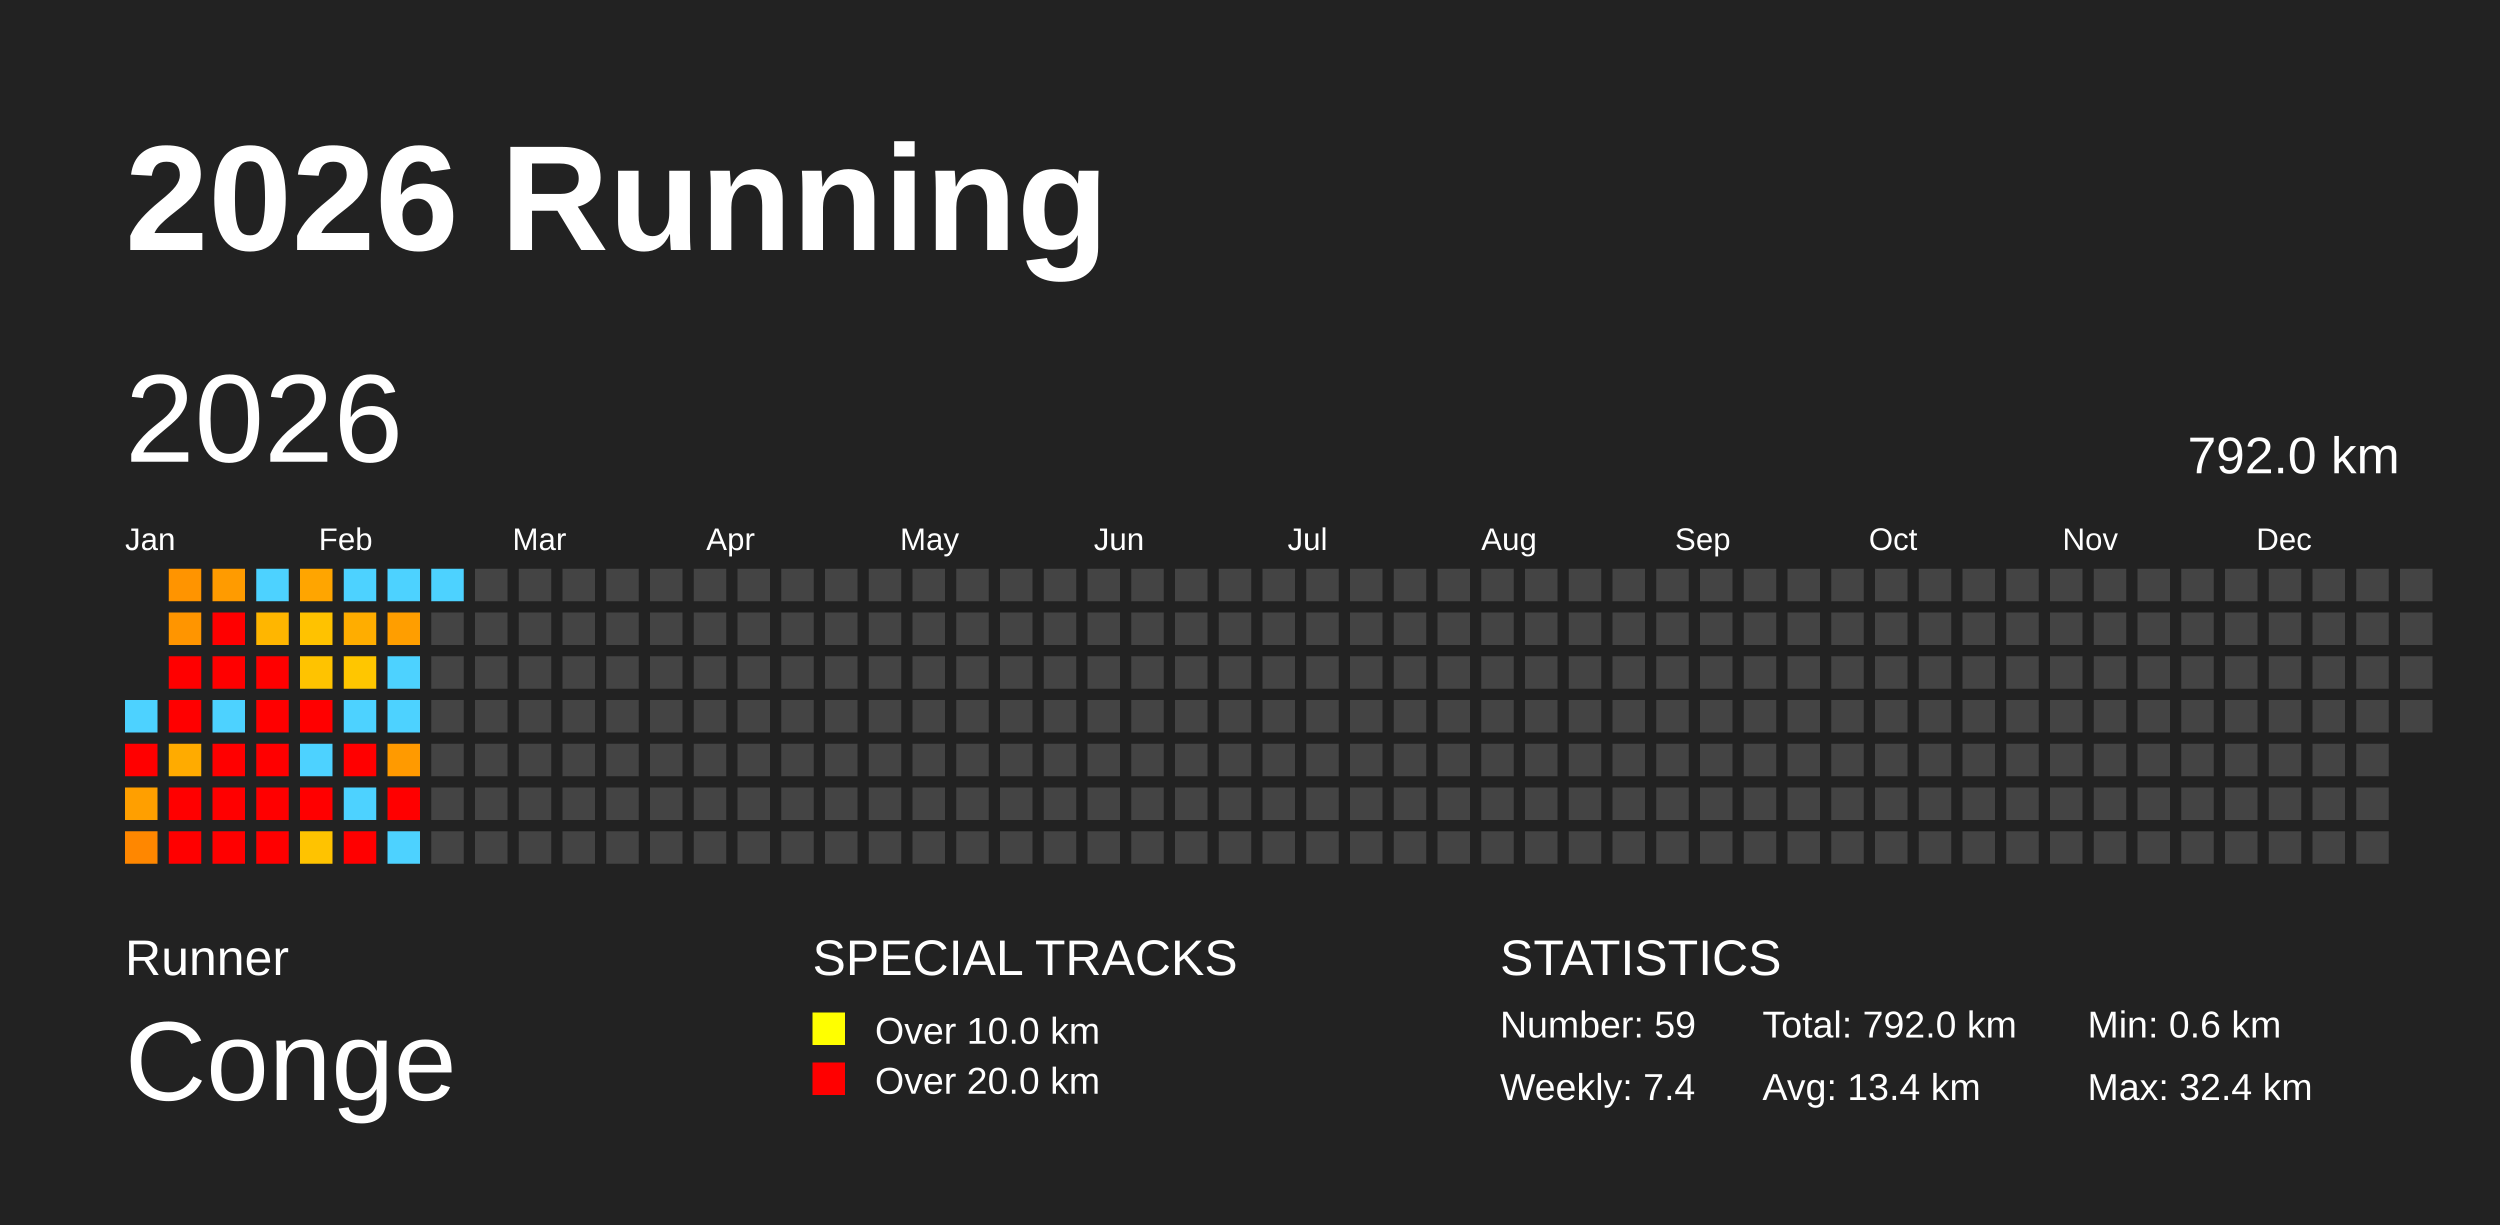
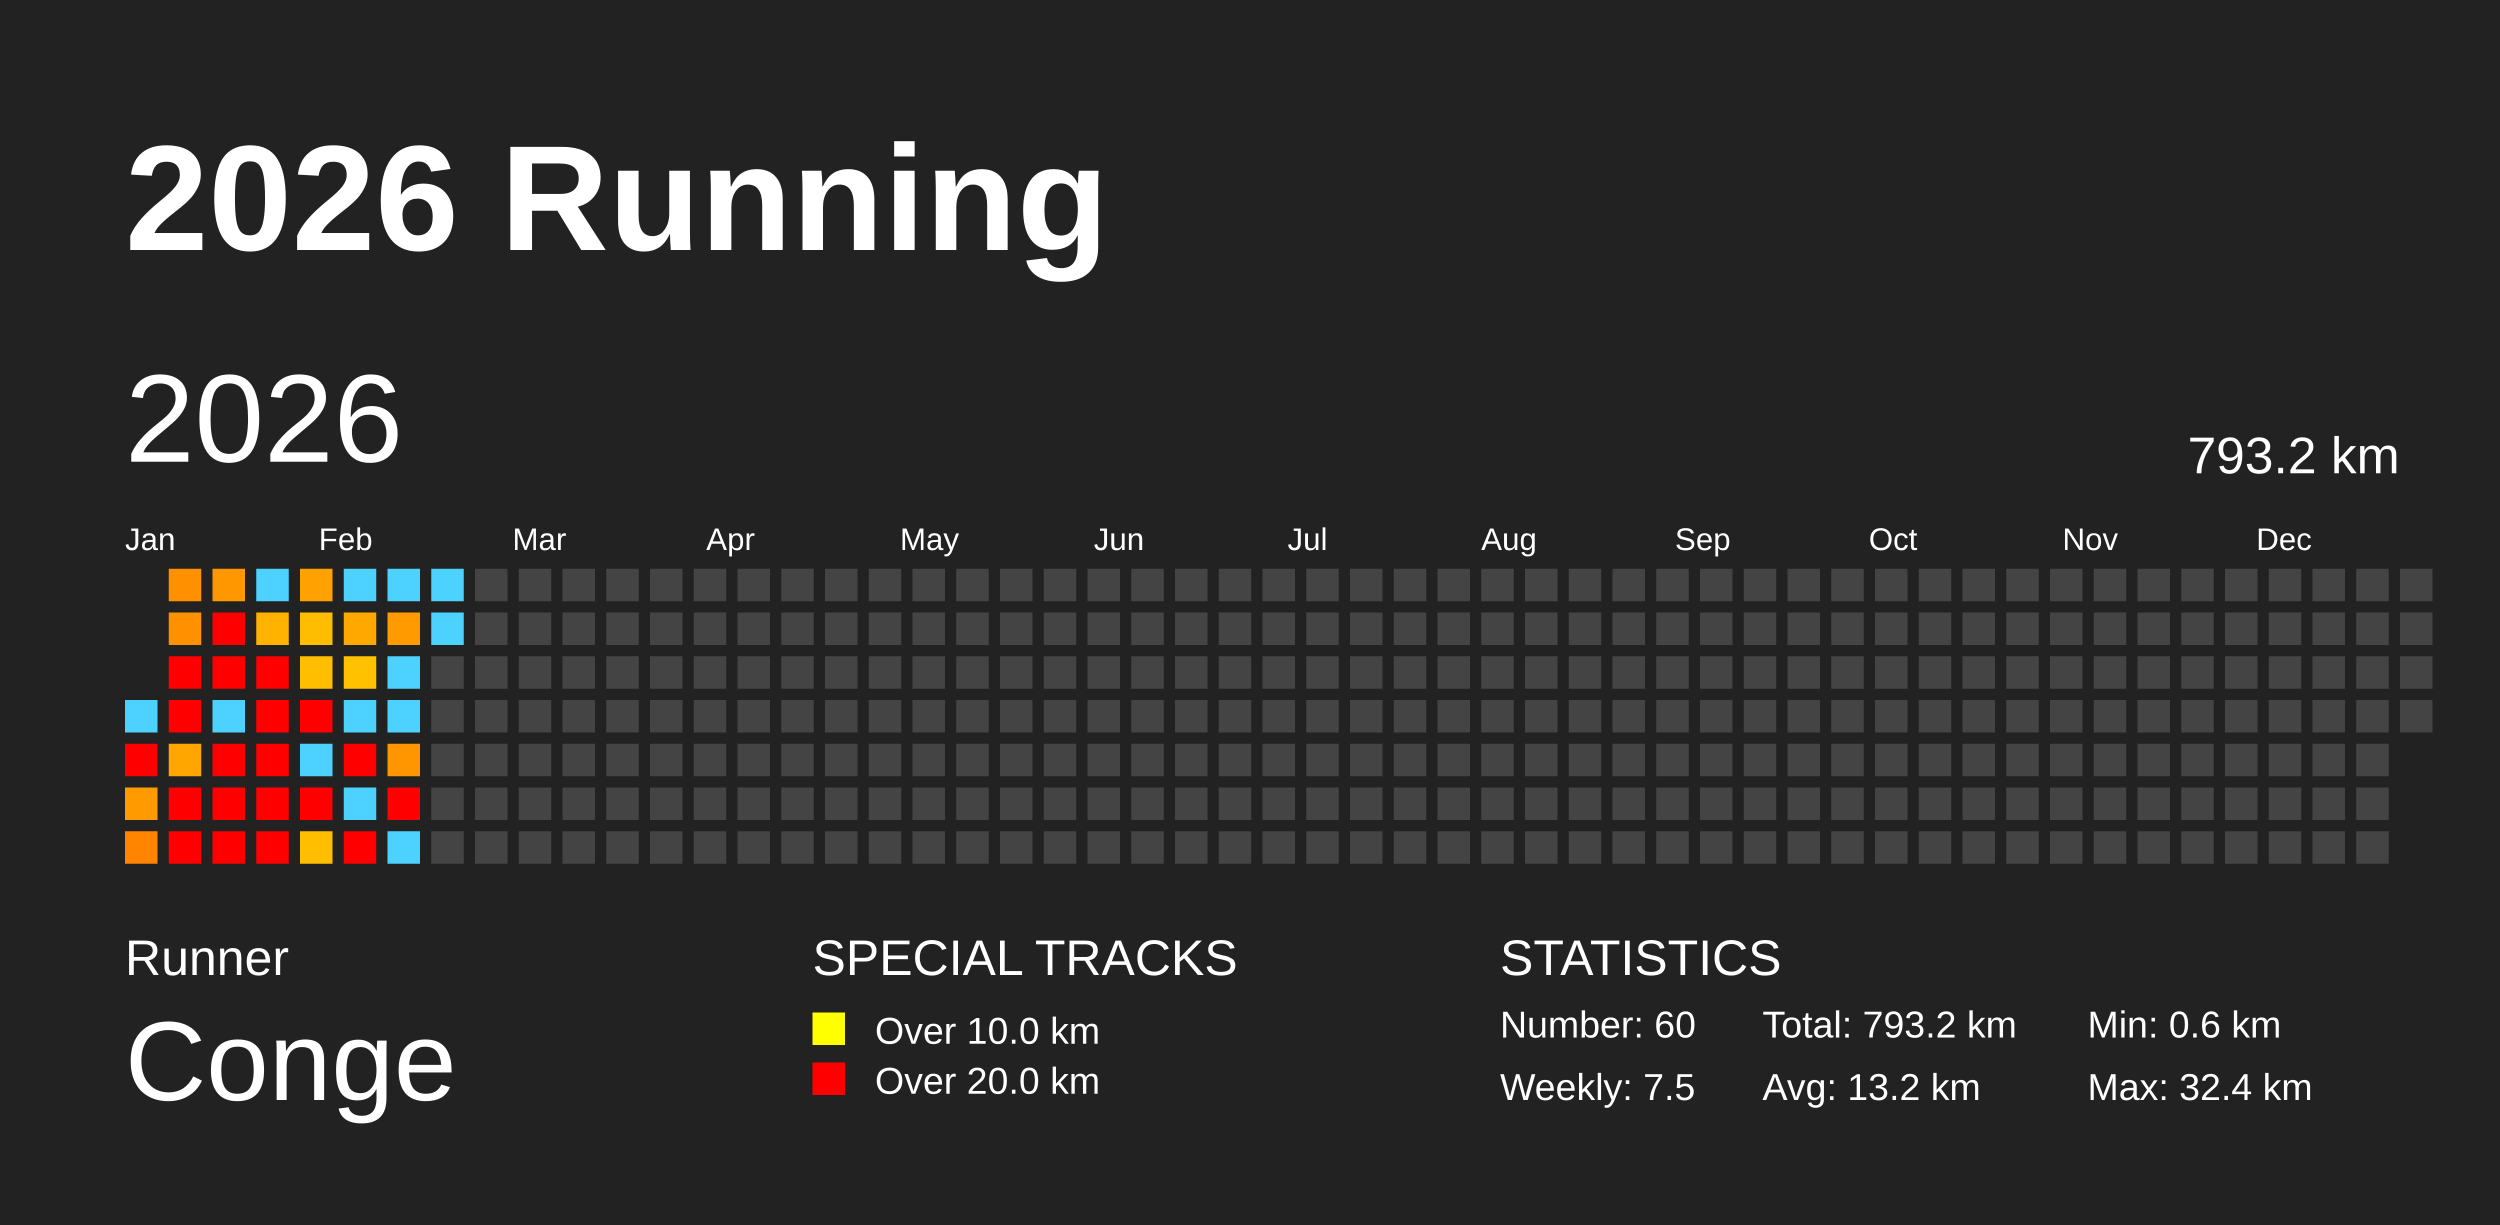
<svg xmlns="http://www.w3.org/2000/svg" baseProfile="full" height="98mm" version="1.1" viewBox="0,0,200,98" width="200mm">
  <defs />
  <rect fill="#222222" height="98" width="200" x="0" y="0" />
  <text fill="#FFFFFF" style="font-size:12px; font-family:Arial; font-weight:bold;" x="10" y="20">2026 Running</text>
  <text fill="#FFFFFF" style="font-size:4px; font-family:Arial" x="10" y="78">Runner</text>
  <text fill="#FFFFFF" style="font-size:9px; font-family:Arial" x="10" y="88">Conge</text>
  <text fill="#FFFFFF" style="font-size:4px; font-family:Arial" x="65" y="78">SPECIAL TRACKS</text>
  <rect fill="yellow" height="2.6" width="2.6" x="65" y="81" />
  <text fill="#FFFFFF" style="font-size:3px; font-family:Arial" x="70" y="83.5">Over 10.0 km</text>
  <rect fill="red" height="2.6" width="2.6" x="65" y="85" />
  <text fill="#FFFFFF" style="font-size:3px; font-family:Arial" x="70" y="87.5">Over 20.0 km</text>
  <text fill="#FFFFFF" style="font-size:4px; font-family:Arial" x="120" y="78">STATISTICS</text>
-   <text fill="#FFFFFF" style="font-size:3px; font-family:Arial" x="120" y="83">Number: 59</text>
-   <text fill="#FFFFFF" style="font-size:3px; font-family:Arial" x="120" y="88">Weekly: 7.4</text>
-   <text fill="#FFFFFF" style="font-size:3px; font-family:Arial" x="141" y="83">Total: 792.0 km</text>
-   <text fill="#FFFFFF" style="font-size:3px; font-family:Arial" x="141" y="88">Avg: 13.4 km</text>
+   <text fill="#FFFFFF" style="font-size:3px; font-family:Arial" x="120" y="83">Number: 60</text>
+   <text fill="#FFFFFF" style="font-size:3px; font-family:Arial" x="120" y="88">Weekly: 7.5</text>
+   <text fill="#FFFFFF" style="font-size:3px; font-family:Arial" x="141" y="83">Total: 793.2 km</text>
+   <text fill="#FFFFFF" style="font-size:3px; font-family:Arial" x="141" y="88">Avg: 13.2 km</text>
  <text fill="#FFFFFF" style="font-size:3px; font-family:Arial" x="167" y="83">Min: 0.6 km</text>
  <text fill="#FFFFFF" style="font-size:3px; font-family:Arial" x="167" y="88">Max: 32.4 km</text>
  <text dominant-baseline="hanging" fill="#FFFFFF" style="font-size:10.0px; font-family:Arial;" x="10" y="30">2026</text>
-   <text dominant-baseline="hanging" fill="#FFFFFF" style="font-size:4.125px; font-family:Arial;" x="175" y="35">792.0 km</text>
+   <text dominant-baseline="hanging" fill="#FFFFFF" style="font-size:4.125px; font-family:Arial;" x="175" y="35">793.2 km</text>
  <text fill="#FFFFFF" style="font-size:2.5px; font-family:Arial" x="10.0" y="44">Jan</text>
  <text fill="#FFFFFF" style="font-size:2.5px; font-family:Arial" x="25.5" y="44">Feb</text>
  <text fill="#FFFFFF" style="font-size:2.5px; font-family:Arial" x="41.0" y="44">Mar</text>
  <text fill="#FFFFFF" style="font-size:2.5px; font-family:Arial" x="56.5" y="44">Apr</text>
  <text fill="#FFFFFF" style="font-size:2.5px; font-family:Arial" x="72.0" y="44">May</text>
  <text fill="#FFFFFF" style="font-size:2.5px; font-family:Arial" x="87.5" y="44">Jun</text>
  <text fill="#FFFFFF" style="font-size:2.5px; font-family:Arial" x="103.0" y="44">Jul</text>
  <text fill="#FFFFFF" style="font-size:2.5px; font-family:Arial" x="118.5" y="44">Aug</text>
  <text fill="#FFFFFF" style="font-size:2.5px; font-family:Arial" x="134.0" y="44">Sep</text>
  <text fill="#FFFFFF" style="font-size:2.5px; font-family:Arial" x="149.5" y="44">Oct</text>
  <text fill="#FFFFFF" style="font-size:2.5px; font-family:Arial" x="165.0" y="44">Nov</text>
  <text fill="#FFFFFF" style="font-size:2.5px; font-family:Arial" x="180.5" y="44">Dec</text>
  <rect fill="#4dd2ff" height="2.6" width="2.6" x="10.0" y="56.0" />
  <rect fill="red" height="2.6" width="2.6" x="10.0" y="59.5" />
-   <rect fill="#ff9f00" height="2.6" width="2.6" x="10.0" y="63.0" />
-   <rect fill="#ff8700" height="2.6" width="2.6" x="10.0" y="66.5" />
-   <rect fill="#ff9400" height="2.6" width="2.6" x="13.5" y="45.5" />
-   <rect fill="#ff9500" height="2.6" width="2.6" x="13.5" y="49.0" />
+   <rect fill="#ff9b00" height="2.6" width="2.6" x="10.0" y="63.0" />
+   <rect fill="#ff8400" height="2.6" width="2.6" x="10.0" y="66.5" />
+   <rect fill="#ff9100" height="2.6" width="2.6" x="13.5" y="45.5" />
+   <rect fill="#ff9100" height="2.6" width="2.6" x="13.5" y="49.0" />
  <rect fill="red" height="2.6" width="2.6" x="13.5" y="52.5" />
  <rect fill="red" height="2.6" width="2.6" x="13.5" y="56.0" />
-   <rect fill="#ffab00" height="2.6" width="2.6" x="13.5" y="59.5" />
+   <rect fill="#ffa700" height="2.6" width="2.6" x="13.5" y="59.5" />
  <rect fill="red" height="2.6" width="2.6" x="13.5" y="63.0" />
  <rect fill="red" height="2.6" width="2.6" x="13.5" y="66.5" />
-   <rect fill="#ff9b00" height="2.6" width="2.6" x="17.0" y="45.5" />
+   <rect fill="#ff9700" height="2.6" width="2.6" x="17.0" y="45.5" />
  <rect fill="red" height="2.6" width="2.6" x="17.0" y="49.0" />
  <rect fill="red" height="2.6" width="2.6" x="17.0" y="52.5" />
  <rect fill="#4dd2ff" height="2.6" width="2.6" x="17.0" y="56.0" />
  <rect fill="red" height="2.6" width="2.6" x="17.0" y="59.5" />
  <rect fill="red" height="2.6" width="2.6" x="17.0" y="63.0" />
  <rect fill="red" height="2.6" width="2.6" x="17.0" y="66.5" />
  <rect fill="#4dd2ff" height="2.6" width="2.6" x="20.5" y="45.5" />
-   <rect fill="#ffb600" height="2.6" width="2.6" x="20.5" y="49.0" />
+   <rect fill="#ffb200" height="2.6" width="2.6" x="20.5" y="49.0" />
  <rect fill="red" height="2.6" width="2.6" x="20.5" y="52.5" />
  <rect fill="red" height="2.6" width="2.6" x="20.5" y="56.0" />
  <rect fill="red" height="2.6" width="2.6" x="20.5" y="59.5" />
  <rect fill="red" height="2.6" width="2.6" x="20.5" y="63.0" />
  <rect fill="red" height="2.6" width="2.6" x="20.5" y="66.5" />
-   <rect fill="#ffa500" height="2.6" width="2.6" x="24.0" y="45.5" />
-   <rect fill="#ffc200" height="2.6" width="2.6" x="24.0" y="49.0" />
-   <rect fill="#ffc300" height="2.6" width="2.6" x="24.0" y="52.5" />
+   <rect fill="#ffa100" height="2.6" width="2.6" x="24.0" y="45.5" />
+   <rect fill="#ffbd00" height="2.6" width="2.6" x="24.0" y="49.0" />
+   <rect fill="#ffbf00" height="2.6" width="2.6" x="24.0" y="52.5" />
  <rect fill="red" height="2.6" width="2.6" x="24.0" y="56.0" />
  <rect fill="#4dd2ff" height="2.6" width="2.6" x="24.0" y="59.5" />
  <rect fill="red" height="2.6" width="2.6" x="24.0" y="63.0" />
-   <rect fill="#ffc300" height="2.6" width="2.6" x="24.0" y="66.5" />
+   <rect fill="#ffbf00" height="2.6" width="2.6" x="24.0" y="66.5" />
  <rect fill="#4dd2ff" height="2.6" width="2.6" x="27.5" y="45.5" />
-   <rect fill="#ffad00" height="2.6" width="2.6" x="27.5" y="49.0" />
-   <rect fill="#ffc600" height="2.6" width="2.6" x="27.5" y="52.5" />
+   <rect fill="#ffa900" height="2.6" width="2.6" x="27.5" y="49.0" />
+   <rect fill="#ffc100" height="2.6" width="2.6" x="27.5" y="52.5" />
  <rect fill="#4dd2ff" height="2.6" width="2.6" x="27.5" y="56.0" />
  <rect fill="red" height="2.6" width="2.6" x="27.5" y="59.5" />
  <rect fill="#4dd2ff" height="2.6" width="2.6" x="27.5" y="63.0" />
  <rect fill="red" height="2.6" width="2.6" x="27.5" y="66.5" />
  <rect fill="#4dd2ff" height="2.6" width="2.6" x="31.0" y="45.5" />
-   <rect fill="#ff9e00" height="2.6" width="2.6" x="31.0" y="49.0" />
+   <rect fill="#ff9a00" height="2.6" width="2.6" x="31.0" y="49.0" />
  <rect fill="#4dd2ff" height="2.6" width="2.6" x="31.0" y="52.5" />
  <rect fill="#4dd2ff" height="2.6" width="2.6" x="31.0" y="56.0" />
-   <rect fill="#ff9a00" height="2.6" width="2.6" x="31.0" y="59.5" />
+   <rect fill="#ff9600" height="2.6" width="2.6" x="31.0" y="59.5" />
  <rect fill="red" height="2.6" width="2.6" x="31.0" y="63.0" />
  <rect fill="#4dd2ff" height="2.6" width="2.6" x="31.0" y="66.5" />
  <rect fill="#4dd2ff" height="2.6" width="2.6" x="34.5" y="45.5" />
-   <rect fill="#444444" height="2.6" width="2.6" x="34.5" y="49.0" />
+   <rect fill="#4dd2ff" height="2.6" width="2.6" x="34.5" y="49.0" />
  <rect fill="#444444" height="2.6" width="2.6" x="34.5" y="52.5" />
  <rect fill="#444444" height="2.6" width="2.6" x="34.5" y="56.0" />
  <rect fill="#444444" height="2.6" width="2.6" x="34.5" y="59.5" />
  <rect fill="#444444" height="2.6" width="2.6" x="34.5" y="63.0" />
  <rect fill="#444444" height="2.6" width="2.6" x="34.5" y="66.5" />
  <rect fill="#444444" height="2.6" width="2.6" x="38.0" y="45.5" />
  <rect fill="#444444" height="2.6" width="2.6" x="38.0" y="49.0" />
  <rect fill="#444444" height="2.6" width="2.6" x="38.0" y="52.5" />
  <rect fill="#444444" height="2.6" width="2.6" x="38.0" y="56.0" />
  <rect fill="#444444" height="2.6" width="2.6" x="38.0" y="59.5" />
  <rect fill="#444444" height="2.6" width="2.6" x="38.0" y="63.0" />
  <rect fill="#444444" height="2.6" width="2.6" x="38.0" y="66.5" />
  <rect fill="#444444" height="2.6" width="2.6" x="41.5" y="45.5" />
  <rect fill="#444444" height="2.6" width="2.6" x="41.5" y="49.0" />
  <rect fill="#444444" height="2.6" width="2.6" x="41.5" y="52.5" />
  <rect fill="#444444" height="2.6" width="2.6" x="41.5" y="56.0" />
  <rect fill="#444444" height="2.6" width="2.6" x="41.5" y="59.5" />
  <rect fill="#444444" height="2.6" width="2.6" x="41.5" y="63.0" />
  <rect fill="#444444" height="2.6" width="2.6" x="41.5" y="66.5" />
  <rect fill="#444444" height="2.6" width="2.6" x="45.0" y="45.5" />
  <rect fill="#444444" height="2.6" width="2.6" x="45.0" y="49.0" />
  <rect fill="#444444" height="2.6" width="2.6" x="45.0" y="52.5" />
  <rect fill="#444444" height="2.6" width="2.6" x="45.0" y="56.0" />
  <rect fill="#444444" height="2.6" width="2.6" x="45.0" y="59.5" />
  <rect fill="#444444" height="2.6" width="2.6" x="45.0" y="63.0" />
  <rect fill="#444444" height="2.6" width="2.6" x="45.0" y="66.5" />
  <rect fill="#444444" height="2.6" width="2.6" x="48.5" y="45.5" />
  <rect fill="#444444" height="2.6" width="2.6" x="48.5" y="49.0" />
  <rect fill="#444444" height="2.6" width="2.6" x="48.5" y="52.5" />
  <rect fill="#444444" height="2.6" width="2.6" x="48.5" y="56.0" />
  <rect fill="#444444" height="2.6" width="2.6" x="48.5" y="59.5" />
  <rect fill="#444444" height="2.6" width="2.6" x="48.5" y="63.0" />
  <rect fill="#444444" height="2.6" width="2.6" x="48.5" y="66.5" />
  <rect fill="#444444" height="2.6" width="2.6" x="52.0" y="45.5" />
  <rect fill="#444444" height="2.6" width="2.6" x="52.0" y="49.0" />
  <rect fill="#444444" height="2.6" width="2.6" x="52.0" y="52.5" />
  <rect fill="#444444" height="2.6" width="2.6" x="52.0" y="56.0" />
  <rect fill="#444444" height="2.6" width="2.6" x="52.0" y="59.5" />
  <rect fill="#444444" height="2.6" width="2.6" x="52.0" y="63.0" />
  <rect fill="#444444" height="2.6" width="2.6" x="52.0" y="66.5" />
  <rect fill="#444444" height="2.6" width="2.6" x="55.5" y="45.5" />
  <rect fill="#444444" height="2.6" width="2.6" x="55.5" y="49.0" />
  <rect fill="#444444" height="2.6" width="2.6" x="55.5" y="52.5" />
  <rect fill="#444444" height="2.6" width="2.6" x="55.5" y="56.0" />
  <rect fill="#444444" height="2.6" width="2.6" x="55.5" y="59.5" />
  <rect fill="#444444" height="2.6" width="2.6" x="55.5" y="63.0" />
  <rect fill="#444444" height="2.6" width="2.6" x="55.5" y="66.5" />
  <rect fill="#444444" height="2.6" width="2.6" x="59.0" y="45.5" />
  <rect fill="#444444" height="2.6" width="2.6" x="59.0" y="49.0" />
  <rect fill="#444444" height="2.6" width="2.6" x="59.0" y="52.5" />
  <rect fill="#444444" height="2.6" width="2.6" x="59.0" y="56.0" />
  <rect fill="#444444" height="2.6" width="2.6" x="59.0" y="59.5" />
  <rect fill="#444444" height="2.6" width="2.6" x="59.0" y="63.0" />
  <rect fill="#444444" height="2.6" width="2.6" x="59.0" y="66.5" />
  <rect fill="#444444" height="2.6" width="2.6" x="62.5" y="45.5" />
  <rect fill="#444444" height="2.6" width="2.6" x="62.5" y="49.0" />
  <rect fill="#444444" height="2.6" width="2.6" x="62.5" y="52.5" />
  <rect fill="#444444" height="2.6" width="2.6" x="62.5" y="56.0" />
  <rect fill="#444444" height="2.6" width="2.6" x="62.5" y="59.5" />
  <rect fill="#444444" height="2.6" width="2.6" x="62.5" y="63.0" />
  <rect fill="#444444" height="2.6" width="2.6" x="62.5" y="66.5" />
  <rect fill="#444444" height="2.6" width="2.6" x="66.0" y="45.5" />
  <rect fill="#444444" height="2.6" width="2.6" x="66.0" y="49.0" />
  <rect fill="#444444" height="2.6" width="2.6" x="66.0" y="52.5" />
  <rect fill="#444444" height="2.6" width="2.6" x="66.0" y="56.0" />
  <rect fill="#444444" height="2.6" width="2.6" x="66.0" y="59.5" />
  <rect fill="#444444" height="2.6" width="2.6" x="66.0" y="63.0" />
  <rect fill="#444444" height="2.6" width="2.6" x="66.0" y="66.5" />
  <rect fill="#444444" height="2.6" width="2.6" x="69.5" y="45.5" />
  <rect fill="#444444" height="2.6" width="2.6" x="69.5" y="49.0" />
  <rect fill="#444444" height="2.6" width="2.6" x="69.5" y="52.5" />
  <rect fill="#444444" height="2.6" width="2.6" x="69.5" y="56.0" />
  <rect fill="#444444" height="2.6" width="2.6" x="69.5" y="59.5" />
  <rect fill="#444444" height="2.6" width="2.6" x="69.5" y="63.0" />
  <rect fill="#444444" height="2.6" width="2.6" x="69.5" y="66.5" />
  <rect fill="#444444" height="2.6" width="2.6" x="73.0" y="45.5" />
  <rect fill="#444444" height="2.6" width="2.6" x="73.0" y="49.0" />
  <rect fill="#444444" height="2.6" width="2.6" x="73.0" y="52.5" />
  <rect fill="#444444" height="2.6" width="2.6" x="73.0" y="56.0" />
  <rect fill="#444444" height="2.6" width="2.6" x="73.0" y="59.5" />
  <rect fill="#444444" height="2.6" width="2.6" x="73.0" y="63.0" />
  <rect fill="#444444" height="2.6" width="2.6" x="73.0" y="66.5" />
  <rect fill="#444444" height="2.6" width="2.6" x="76.5" y="45.5" />
  <rect fill="#444444" height="2.6" width="2.6" x="76.5" y="49.0" />
  <rect fill="#444444" height="2.6" width="2.6" x="76.5" y="52.5" />
  <rect fill="#444444" height="2.6" width="2.6" x="76.5" y="56.0" />
  <rect fill="#444444" height="2.6" width="2.6" x="76.5" y="59.5" />
  <rect fill="#444444" height="2.6" width="2.6" x="76.5" y="63.0" />
  <rect fill="#444444" height="2.6" width="2.6" x="76.5" y="66.5" />
  <rect fill="#444444" height="2.6" width="2.6" x="80.0" y="45.5" />
  <rect fill="#444444" height="2.6" width="2.6" x="80.0" y="49.0" />
  <rect fill="#444444" height="2.6" width="2.6" x="80.0" y="52.5" />
  <rect fill="#444444" height="2.6" width="2.6" x="80.0" y="56.0" />
  <rect fill="#444444" height="2.6" width="2.6" x="80.0" y="59.5" />
  <rect fill="#444444" height="2.6" width="2.6" x="80.0" y="63.0" />
  <rect fill="#444444" height="2.6" width="2.6" x="80.0" y="66.5" />
  <rect fill="#444444" height="2.6" width="2.6" x="83.5" y="45.5" />
  <rect fill="#444444" height="2.6" width="2.6" x="83.5" y="49.0" />
  <rect fill="#444444" height="2.6" width="2.6" x="83.5" y="52.5" />
  <rect fill="#444444" height="2.6" width="2.6" x="83.5" y="56.0" />
  <rect fill="#444444" height="2.6" width="2.6" x="83.5" y="59.5" />
  <rect fill="#444444" height="2.6" width="2.6" x="83.5" y="63.0" />
  <rect fill="#444444" height="2.6" width="2.6" x="83.5" y="66.5" />
  <rect fill="#444444" height="2.6" width="2.6" x="87.0" y="45.5" />
  <rect fill="#444444" height="2.6" width="2.6" x="87.0" y="49.0" />
  <rect fill="#444444" height="2.6" width="2.6" x="87.0" y="52.5" />
  <rect fill="#444444" height="2.6" width="2.6" x="87.0" y="56.0" />
  <rect fill="#444444" height="2.6" width="2.6" x="87.0" y="59.5" />
  <rect fill="#444444" height="2.6" width="2.6" x="87.0" y="63.0" />
  <rect fill="#444444" height="2.6" width="2.6" x="87.0" y="66.5" />
  <rect fill="#444444" height="2.6" width="2.6" x="90.5" y="45.5" />
  <rect fill="#444444" height="2.6" width="2.6" x="90.5" y="49.0" />
  <rect fill="#444444" height="2.6" width="2.6" x="90.5" y="52.5" />
  <rect fill="#444444" height="2.6" width="2.6" x="90.5" y="56.0" />
  <rect fill="#444444" height="2.6" width="2.6" x="90.5" y="59.5" />
  <rect fill="#444444" height="2.6" width="2.6" x="90.5" y="63.0" />
  <rect fill="#444444" height="2.6" width="2.6" x="90.5" y="66.5" />
  <rect fill="#444444" height="2.6" width="2.6" x="94.0" y="45.5" />
  <rect fill="#444444" height="2.6" width="2.6" x="94.0" y="49.0" />
  <rect fill="#444444" height="2.6" width="2.6" x="94.0" y="52.5" />
  <rect fill="#444444" height="2.6" width="2.6" x="94.0" y="56.0" />
  <rect fill="#444444" height="2.6" width="2.6" x="94.0" y="59.5" />
  <rect fill="#444444" height="2.6" width="2.6" x="94.0" y="63.0" />
  <rect fill="#444444" height="2.6" width="2.6" x="94.0" y="66.5" />
  <rect fill="#444444" height="2.6" width="2.6" x="97.5" y="45.5" />
  <rect fill="#444444" height="2.6" width="2.6" x="97.5" y="49.0" />
  <rect fill="#444444" height="2.6" width="2.6" x="97.5" y="52.5" />
  <rect fill="#444444" height="2.6" width="2.6" x="97.5" y="56.0" />
  <rect fill="#444444" height="2.6" width="2.6" x="97.5" y="59.5" />
  <rect fill="#444444" height="2.6" width="2.6" x="97.5" y="63.0" />
  <rect fill="#444444" height="2.6" width="2.6" x="97.5" y="66.5" />
  <rect fill="#444444" height="2.6" width="2.6" x="101.0" y="45.5" />
  <rect fill="#444444" height="2.6" width="2.6" x="101.0" y="49.0" />
  <rect fill="#444444" height="2.6" width="2.6" x="101.0" y="52.5" />
  <rect fill="#444444" height="2.6" width="2.6" x="101.0" y="56.0" />
  <rect fill="#444444" height="2.6" width="2.6" x="101.0" y="59.5" />
  <rect fill="#444444" height="2.6" width="2.6" x="101.0" y="63.0" />
  <rect fill="#444444" height="2.6" width="2.6" x="101.0" y="66.5" />
  <rect fill="#444444" height="2.6" width="2.6" x="104.5" y="45.5" />
  <rect fill="#444444" height="2.6" width="2.6" x="104.5" y="49.0" />
  <rect fill="#444444" height="2.6" width="2.6" x="104.5" y="52.5" />
  <rect fill="#444444" height="2.6" width="2.6" x="104.5" y="56.0" />
  <rect fill="#444444" height="2.6" width="2.6" x="104.5" y="59.5" />
  <rect fill="#444444" height="2.6" width="2.6" x="104.5" y="63.0" />
  <rect fill="#444444" height="2.6" width="2.6" x="104.5" y="66.5" />
  <rect fill="#444444" height="2.6" width="2.6" x="108.0" y="45.5" />
  <rect fill="#444444" height="2.6" width="2.6" x="108.0" y="49.0" />
  <rect fill="#444444" height="2.6" width="2.6" x="108.0" y="52.5" />
  <rect fill="#444444" height="2.6" width="2.6" x="108.0" y="56.0" />
  <rect fill="#444444" height="2.6" width="2.6" x="108.0" y="59.5" />
  <rect fill="#444444" height="2.6" width="2.6" x="108.0" y="63.0" />
  <rect fill="#444444" height="2.6" width="2.6" x="108.0" y="66.5" />
  <rect fill="#444444" height="2.6" width="2.6" x="111.5" y="45.5" />
  <rect fill="#444444" height="2.6" width="2.6" x="111.5" y="49.0" />
  <rect fill="#444444" height="2.6" width="2.6" x="111.5" y="52.5" />
  <rect fill="#444444" height="2.6" width="2.6" x="111.5" y="56.0" />
  <rect fill="#444444" height="2.6" width="2.6" x="111.5" y="59.5" />
  <rect fill="#444444" height="2.6" width="2.6" x="111.5" y="63.0" />
  <rect fill="#444444" height="2.6" width="2.6" x="111.5" y="66.5" />
  <rect fill="#444444" height="2.6" width="2.6" x="115.0" y="45.5" />
  <rect fill="#444444" height="2.6" width="2.6" x="115.0" y="49.0" />
  <rect fill="#444444" height="2.6" width="2.6" x="115.0" y="52.5" />
  <rect fill="#444444" height="2.6" width="2.6" x="115.0" y="56.0" />
  <rect fill="#444444" height="2.6" width="2.6" x="115.0" y="59.5" />
  <rect fill="#444444" height="2.6" width="2.6" x="115.0" y="63.0" />
  <rect fill="#444444" height="2.6" width="2.6" x="115.0" y="66.5" />
  <rect fill="#444444" height="2.6" width="2.6" x="118.5" y="45.5" />
  <rect fill="#444444" height="2.6" width="2.6" x="118.5" y="49.0" />
  <rect fill="#444444" height="2.6" width="2.6" x="118.5" y="52.5" />
  <rect fill="#444444" height="2.6" width="2.6" x="118.5" y="56.0" />
  <rect fill="#444444" height="2.6" width="2.6" x="118.5" y="59.5" />
  <rect fill="#444444" height="2.6" width="2.6" x="118.5" y="63.0" />
  <rect fill="#444444" height="2.6" width="2.6" x="118.5" y="66.5" />
  <rect fill="#444444" height="2.6" width="2.6" x="122.0" y="45.5" />
  <rect fill="#444444" height="2.6" width="2.6" x="122.0" y="49.0" />
  <rect fill="#444444" height="2.6" width="2.6" x="122.0" y="52.5" />
  <rect fill="#444444" height="2.6" width="2.6" x="122.0" y="56.0" />
  <rect fill="#444444" height="2.6" width="2.6" x="122.0" y="59.5" />
  <rect fill="#444444" height="2.6" width="2.6" x="122.0" y="63.0" />
  <rect fill="#444444" height="2.6" width="2.6" x="122.0" y="66.5" />
  <rect fill="#444444" height="2.6" width="2.6" x="125.5" y="45.5" />
  <rect fill="#444444" height="2.6" width="2.6" x="125.5" y="49.0" />
  <rect fill="#444444" height="2.6" width="2.6" x="125.5" y="52.5" />
  <rect fill="#444444" height="2.6" width="2.6" x="125.5" y="56.0" />
  <rect fill="#444444" height="2.6" width="2.6" x="125.5" y="59.5" />
  <rect fill="#444444" height="2.6" width="2.6" x="125.5" y="63.0" />
  <rect fill="#444444" height="2.6" width="2.6" x="125.5" y="66.5" />
  <rect fill="#444444" height="2.6" width="2.6" x="129.0" y="45.5" />
  <rect fill="#444444" height="2.6" width="2.6" x="129.0" y="49.0" />
  <rect fill="#444444" height="2.6" width="2.6" x="129.0" y="52.5" />
  <rect fill="#444444" height="2.6" width="2.6" x="129.0" y="56.0" />
  <rect fill="#444444" height="2.6" width="2.6" x="129.0" y="59.5" />
  <rect fill="#444444" height="2.6" width="2.6" x="129.0" y="63.0" />
  <rect fill="#444444" height="2.6" width="2.6" x="129.0" y="66.5" />
  <rect fill="#444444" height="2.6" width="2.6" x="132.5" y="45.5" />
  <rect fill="#444444" height="2.6" width="2.6" x="132.5" y="49.0" />
  <rect fill="#444444" height="2.6" width="2.6" x="132.5" y="52.5" />
  <rect fill="#444444" height="2.6" width="2.6" x="132.5" y="56.0" />
  <rect fill="#444444" height="2.6" width="2.6" x="132.5" y="59.5" />
  <rect fill="#444444" height="2.6" width="2.6" x="132.5" y="63.0" />
  <rect fill="#444444" height="2.6" width="2.6" x="132.5" y="66.5" />
  <rect fill="#444444" height="2.6" width="2.6" x="136.0" y="45.5" />
  <rect fill="#444444" height="2.6" width="2.6" x="136.0" y="49.0" />
  <rect fill="#444444" height="2.6" width="2.6" x="136.0" y="52.5" />
  <rect fill="#444444" height="2.6" width="2.6" x="136.0" y="56.0" />
  <rect fill="#444444" height="2.6" width="2.6" x="136.0" y="59.5" />
  <rect fill="#444444" height="2.6" width="2.6" x="136.0" y="63.0" />
  <rect fill="#444444" height="2.6" width="2.6" x="136.0" y="66.5" />
  <rect fill="#444444" height="2.6" width="2.6" x="139.5" y="45.5" />
  <rect fill="#444444" height="2.6" width="2.6" x="139.5" y="49.0" />
  <rect fill="#444444" height="2.6" width="2.6" x="139.5" y="52.5" />
  <rect fill="#444444" height="2.6" width="2.6" x="139.5" y="56.0" />
  <rect fill="#444444" height="2.6" width="2.6" x="139.5" y="59.5" />
  <rect fill="#444444" height="2.6" width="2.6" x="139.5" y="63.0" />
  <rect fill="#444444" height="2.6" width="2.6" x="139.5" y="66.5" />
  <rect fill="#444444" height="2.6" width="2.6" x="143.0" y="45.5" />
  <rect fill="#444444" height="2.6" width="2.6" x="143.0" y="49.0" />
  <rect fill="#444444" height="2.6" width="2.6" x="143.0" y="52.5" />
  <rect fill="#444444" height="2.6" width="2.6" x="143.0" y="56.0" />
  <rect fill="#444444" height="2.6" width="2.6" x="143.0" y="59.5" />
  <rect fill="#444444" height="2.6" width="2.6" x="143.0" y="63.0" />
  <rect fill="#444444" height="2.6" width="2.6" x="143.0" y="66.5" />
  <rect fill="#444444" height="2.6" width="2.6" x="146.5" y="45.5" />
  <rect fill="#444444" height="2.6" width="2.6" x="146.5" y="49.0" />
  <rect fill="#444444" height="2.6" width="2.6" x="146.5" y="52.5" />
  <rect fill="#444444" height="2.6" width="2.6" x="146.5" y="56.0" />
  <rect fill="#444444" height="2.6" width="2.6" x="146.5" y="59.5" />
  <rect fill="#444444" height="2.6" width="2.6" x="146.5" y="63.0" />
  <rect fill="#444444" height="2.6" width="2.6" x="146.5" y="66.5" />
  <rect fill="#444444" height="2.6" width="2.6" x="150.0" y="45.5" />
  <rect fill="#444444" height="2.6" width="2.6" x="150.0" y="49.0" />
  <rect fill="#444444" height="2.6" width="2.6" x="150.0" y="52.5" />
  <rect fill="#444444" height="2.6" width="2.6" x="150.0" y="56.0" />
  <rect fill="#444444" height="2.6" width="2.6" x="150.0" y="59.5" />
  <rect fill="#444444" height="2.6" width="2.6" x="150.0" y="63.0" />
  <rect fill="#444444" height="2.6" width="2.6" x="150.0" y="66.5" />
  <rect fill="#444444" height="2.6" width="2.6" x="153.5" y="45.5" />
  <rect fill="#444444" height="2.6" width="2.6" x="153.5" y="49.0" />
  <rect fill="#444444" height="2.6" width="2.6" x="153.5" y="52.5" />
  <rect fill="#444444" height="2.6" width="2.6" x="153.5" y="56.0" />
  <rect fill="#444444" height="2.6" width="2.6" x="153.5" y="59.5" />
  <rect fill="#444444" height="2.6" width="2.6" x="153.5" y="63.0" />
  <rect fill="#444444" height="2.6" width="2.6" x="153.5" y="66.5" />
  <rect fill="#444444" height="2.6" width="2.6" x="157.0" y="45.5" />
  <rect fill="#444444" height="2.6" width="2.6" x="157.0" y="49.0" />
  <rect fill="#444444" height="2.6" width="2.6" x="157.0" y="52.5" />
  <rect fill="#444444" height="2.6" width="2.6" x="157.0" y="56.0" />
  <rect fill="#444444" height="2.6" width="2.6" x="157.0" y="59.5" />
  <rect fill="#444444" height="2.6" width="2.6" x="157.0" y="63.0" />
  <rect fill="#444444" height="2.6" width="2.6" x="157.0" y="66.5" />
  <rect fill="#444444" height="2.6" width="2.6" x="160.5" y="45.5" />
  <rect fill="#444444" height="2.6" width="2.6" x="160.5" y="49.0" />
  <rect fill="#444444" height="2.6" width="2.6" x="160.5" y="52.5" />
  <rect fill="#444444" height="2.6" width="2.6" x="160.5" y="56.0" />
  <rect fill="#444444" height="2.6" width="2.6" x="160.5" y="59.5" />
  <rect fill="#444444" height="2.6" width="2.6" x="160.5" y="63.0" />
  <rect fill="#444444" height="2.6" width="2.6" x="160.5" y="66.5" />
  <rect fill="#444444" height="2.6" width="2.6" x="164.0" y="45.5" />
  <rect fill="#444444" height="2.6" width="2.6" x="164.0" y="49.0" />
  <rect fill="#444444" height="2.6" width="2.6" x="164.0" y="52.5" />
  <rect fill="#444444" height="2.6" width="2.6" x="164.0" y="56.0" />
  <rect fill="#444444" height="2.6" width="2.6" x="164.0" y="59.5" />
  <rect fill="#444444" height="2.6" width="2.6" x="164.0" y="63.0" />
  <rect fill="#444444" height="2.6" width="2.6" x="164.0" y="66.5" />
  <rect fill="#444444" height="2.6" width="2.6" x="167.5" y="45.5" />
  <rect fill="#444444" height="2.6" width="2.6" x="167.5" y="49.0" />
  <rect fill="#444444" height="2.6" width="2.6" x="167.5" y="52.5" />
  <rect fill="#444444" height="2.6" width="2.6" x="167.5" y="56.0" />
  <rect fill="#444444" height="2.6" width="2.6" x="167.5" y="59.5" />
  <rect fill="#444444" height="2.6" width="2.6" x="167.5" y="63.0" />
  <rect fill="#444444" height="2.6" width="2.6" x="167.5" y="66.5" />
  <rect fill="#444444" height="2.6" width="2.6" x="171.0" y="45.5" />
  <rect fill="#444444" height="2.6" width="2.6" x="171.0" y="49.0" />
  <rect fill="#444444" height="2.6" width="2.6" x="171.0" y="52.5" />
  <rect fill="#444444" height="2.6" width="2.6" x="171.0" y="56.0" />
  <rect fill="#444444" height="2.6" width="2.6" x="171.0" y="59.5" />
  <rect fill="#444444" height="2.6" width="2.6" x="171.0" y="63.0" />
  <rect fill="#444444" height="2.6" width="2.6" x="171.0" y="66.5" />
  <rect fill="#444444" height="2.6" width="2.6" x="174.5" y="45.5" />
  <rect fill="#444444" height="2.6" width="2.6" x="174.5" y="49.0" />
  <rect fill="#444444" height="2.6" width="2.6" x="174.5" y="52.5" />
  <rect fill="#444444" height="2.6" width="2.6" x="174.5" y="56.0" />
  <rect fill="#444444" height="2.6" width="2.6" x="174.5" y="59.5" />
  <rect fill="#444444" height="2.6" width="2.6" x="174.5" y="63.0" />
  <rect fill="#444444" height="2.6" width="2.6" x="174.5" y="66.5" />
  <rect fill="#444444" height="2.6" width="2.6" x="178.0" y="45.5" />
  <rect fill="#444444" height="2.6" width="2.6" x="178.0" y="49.0" />
  <rect fill="#444444" height="2.6" width="2.6" x="178.0" y="52.5" />
  <rect fill="#444444" height="2.6" width="2.6" x="178.0" y="56.0" />
  <rect fill="#444444" height="2.6" width="2.6" x="178.0" y="59.5" />
  <rect fill="#444444" height="2.6" width="2.6" x="178.0" y="63.0" />
  <rect fill="#444444" height="2.6" width="2.6" x="178.0" y="66.5" />
  <rect fill="#444444" height="2.6" width="2.6" x="181.5" y="45.5" />
  <rect fill="#444444" height="2.6" width="2.6" x="181.5" y="49.0" />
  <rect fill="#444444" height="2.6" width="2.6" x="181.5" y="52.5" />
  <rect fill="#444444" height="2.6" width="2.6" x="181.5" y="56.0" />
  <rect fill="#444444" height="2.6" width="2.6" x="181.5" y="59.5" />
  <rect fill="#444444" height="2.6" width="2.6" x="181.5" y="63.0" />
  <rect fill="#444444" height="2.6" width="2.6" x="181.5" y="66.5" />
  <rect fill="#444444" height="2.6" width="2.6" x="185.0" y="45.5" />
  <rect fill="#444444" height="2.6" width="2.6" x="185.0" y="49.0" />
  <rect fill="#444444" height="2.6" width="2.6" x="185.0" y="52.5" />
  <rect fill="#444444" height="2.6" width="2.6" x="185.0" y="56.0" />
  <rect fill="#444444" height="2.6" width="2.6" x="185.0" y="59.5" />
  <rect fill="#444444" height="2.6" width="2.6" x="185.0" y="63.0" />
  <rect fill="#444444" height="2.6" width="2.6" x="185.0" y="66.5" />
  <rect fill="#444444" height="2.6" width="2.6" x="188.5" y="45.5" />
  <rect fill="#444444" height="2.6" width="2.6" x="188.5" y="49.0" />
  <rect fill="#444444" height="2.6" width="2.6" x="188.5" y="52.5" />
  <rect fill="#444444" height="2.6" width="2.6" x="188.5" y="56.0" />
  <rect fill="#444444" height="2.6" width="2.6" x="188.5" y="59.5" />
  <rect fill="#444444" height="2.6" width="2.6" x="188.5" y="63.0" />
  <rect fill="#444444" height="2.6" width="2.6" x="188.5" y="66.5" />
  <rect fill="#444444" height="2.6" width="2.6" x="192.0" y="45.5" />
  <rect fill="#444444" height="2.6" width="2.6" x="192.0" y="49.0" />
  <rect fill="#444444" height="2.6" width="2.6" x="192.0" y="52.5" />
  <rect fill="#444444" height="2.6" width="2.6" x="192.0" y="56.0" />
</svg>
